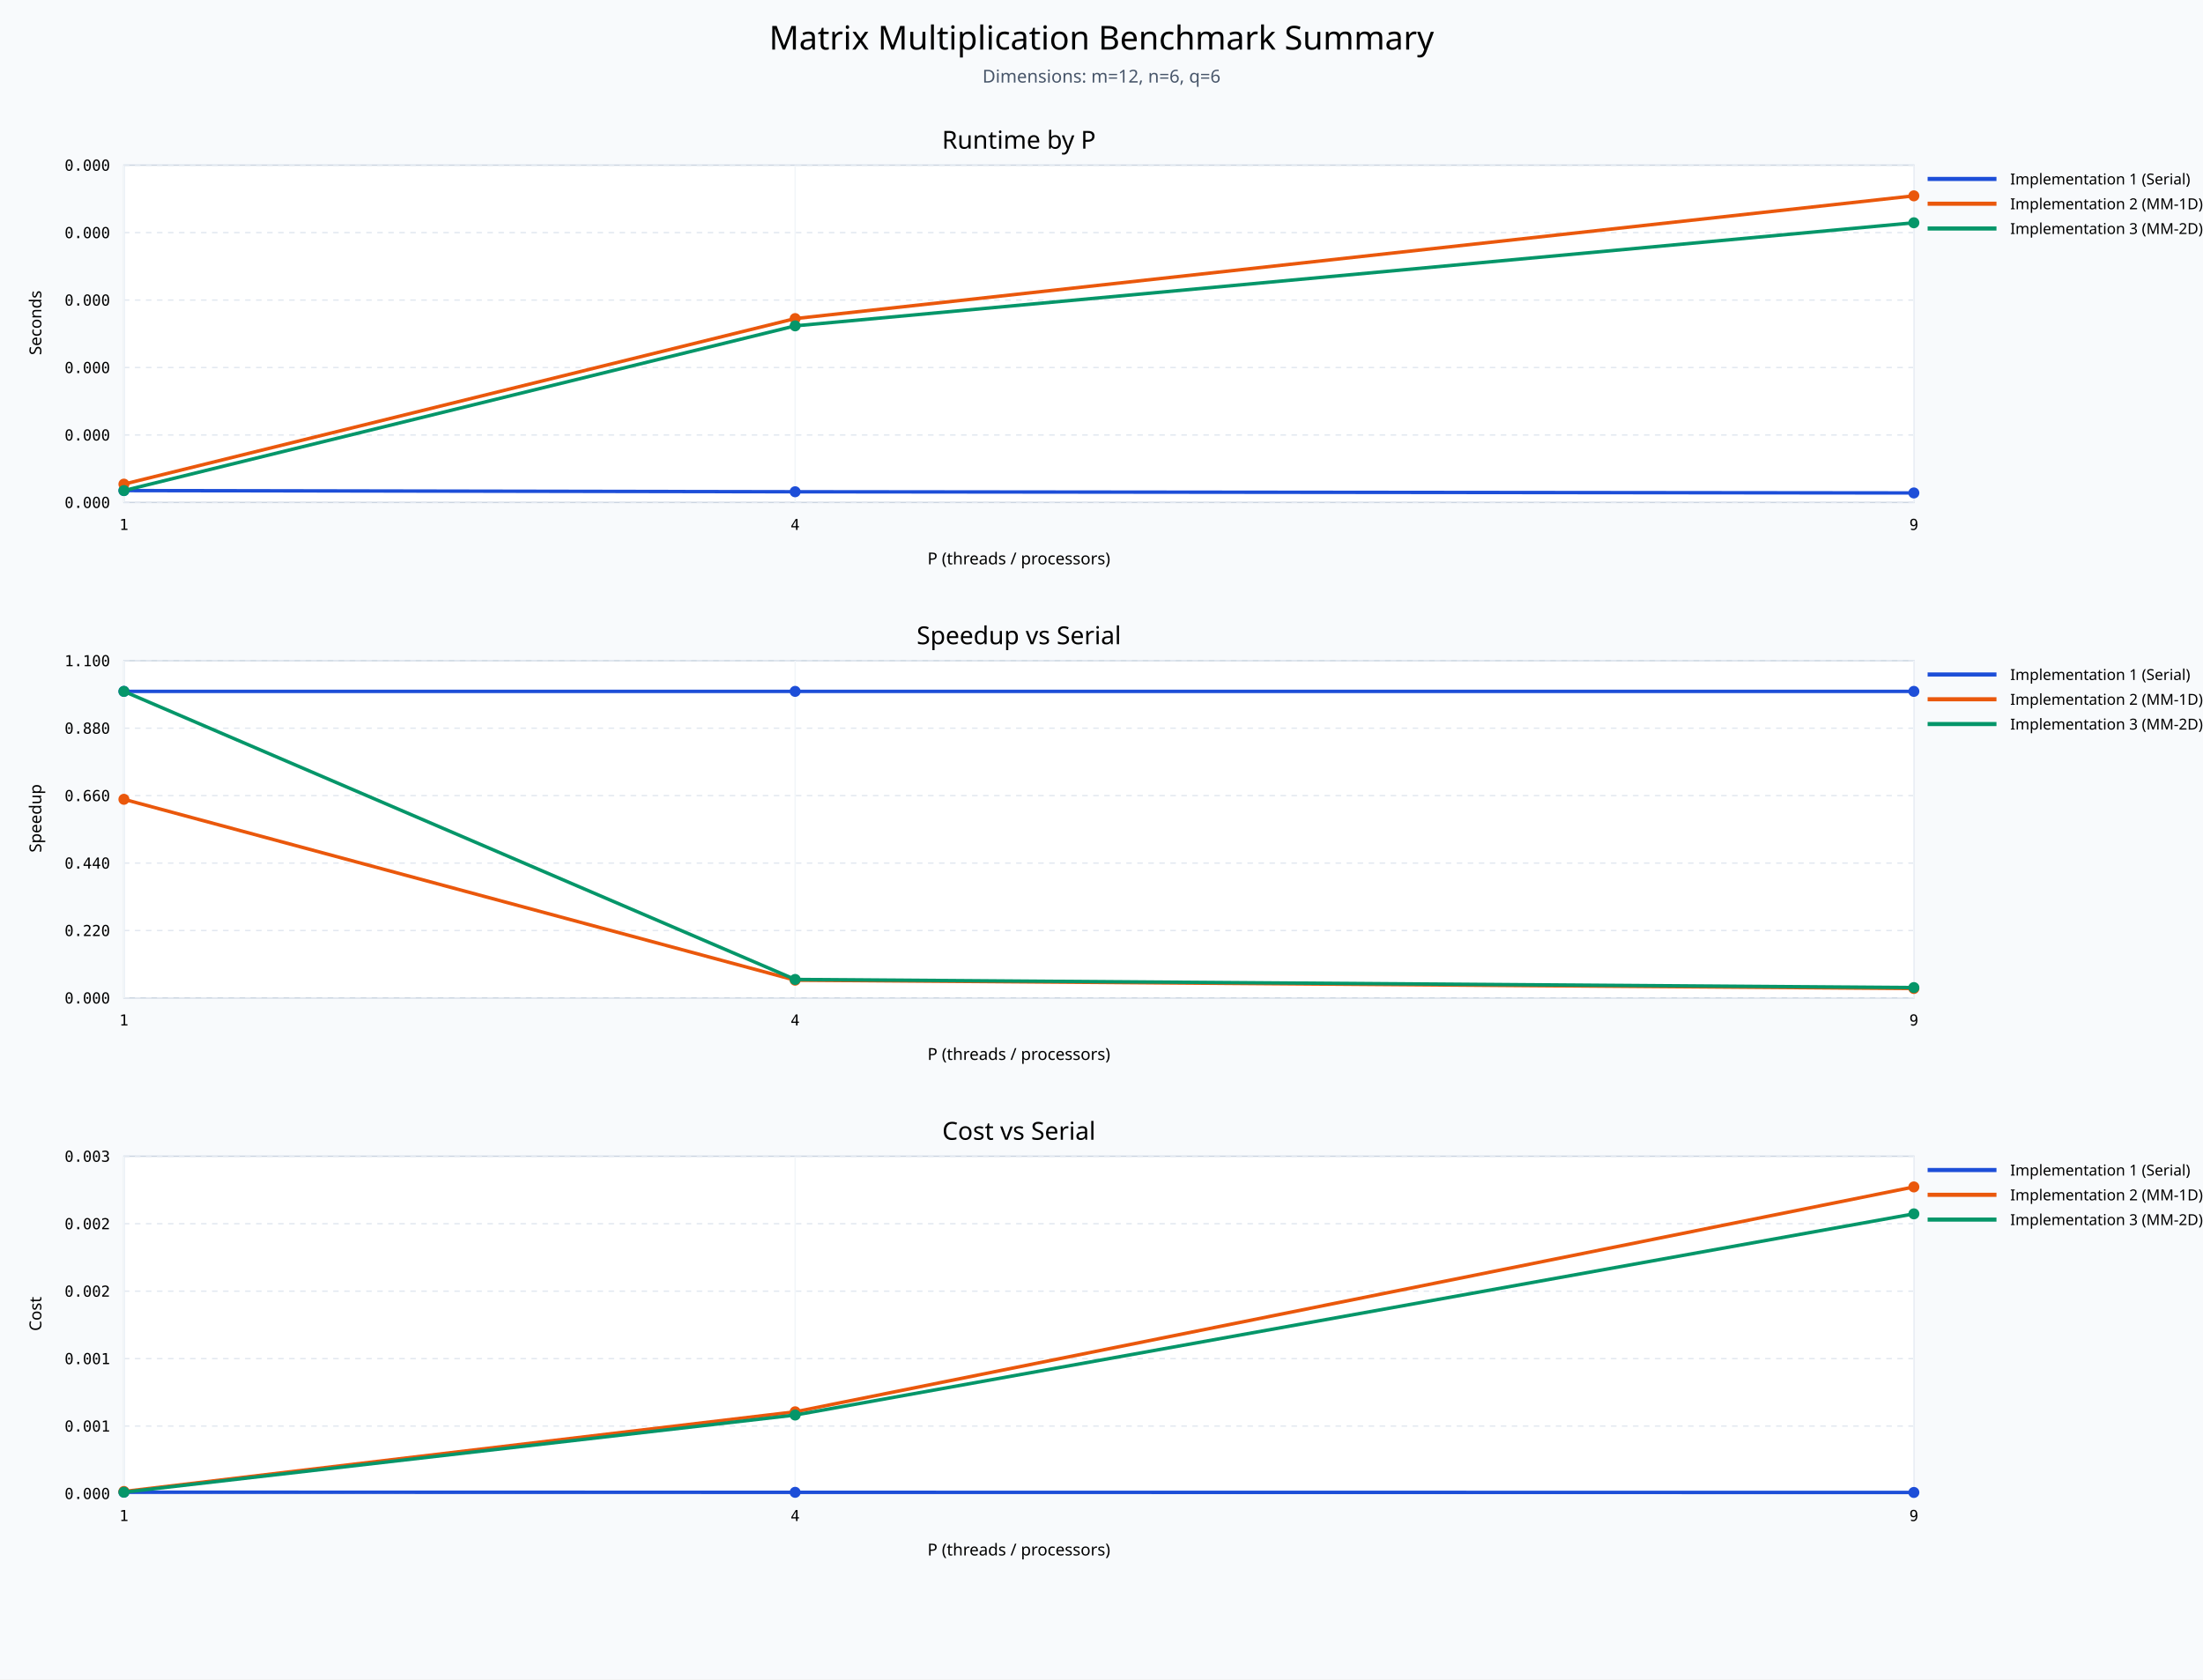
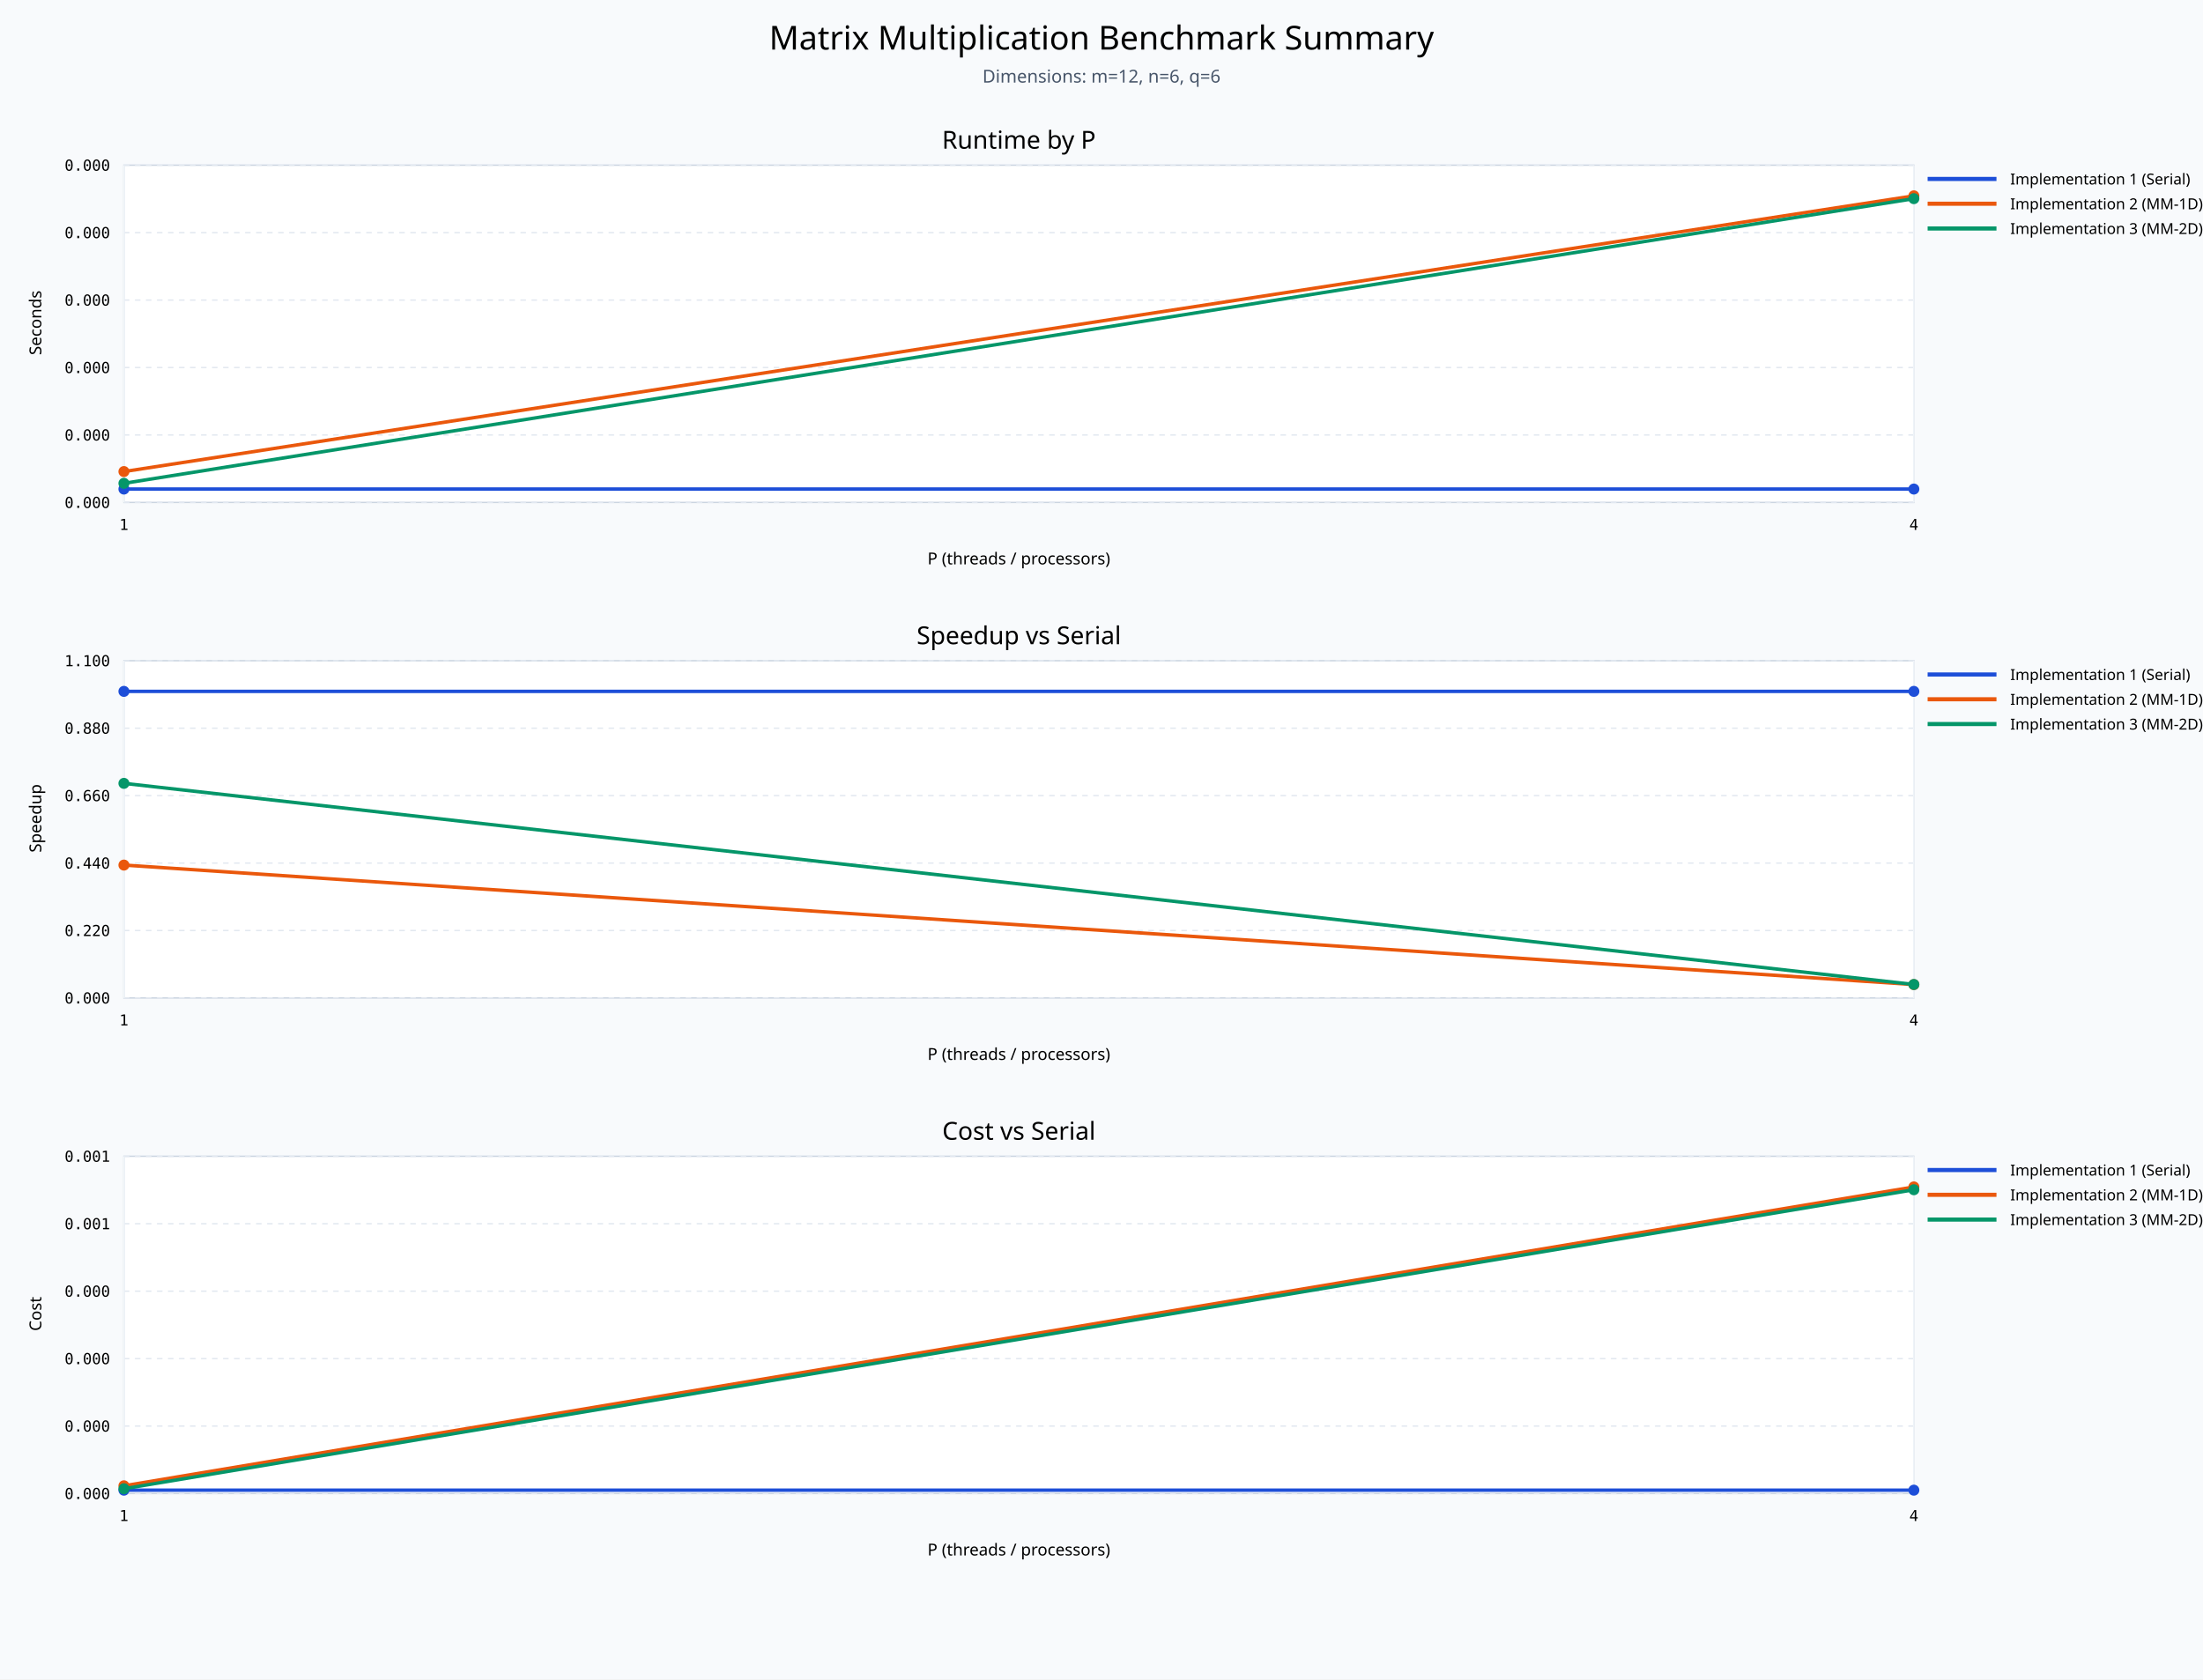
<svg xmlns="http://www.w3.org/2000/svg" width="1600" height="1220" viewBox="0 0 1600 1220">
  <rect width="100%" height="100%" fill="#f8fafc" />
  <text x="800" y="36" text-anchor="middle" font-size="24" font-family="sans-serif">Matrix Multiplication Benchmark Summary</text>
  <text x="800" y="60" text-anchor="middle" font-size="13" font-family="sans-serif" fill="#475569">Dimensions: m=12, n=6, q=6</text>
  <g>
    <text x="740" y="108" text-anchor="middle" font-size="18" font-family="sans-serif">Runtime by P</text>
    <rect x="90" y="120" width="1300" height="245" fill="#ffffff" stroke="#cbd5e1" />
    <line x1="90" y1="365" x2="1390" y2="365" stroke="#e2e8f0" stroke-dasharray="4,4" />
    <text x="80" y="369" text-anchor="end" font-size="11" font-family="monospace">0.000</text>
    <line x1="90.000" y1="316.000" x2="1390.000" y2="316.000" stroke="#e2e8f0" stroke-dasharray="4,4" />
    <text x="80.000" y="320.000" text-anchor="end" font-size="11" font-family="monospace">0.000</text>
    <line x1="90.000" y1="267.000" x2="1390.000" y2="267.000" stroke="#e2e8f0" stroke-dasharray="4,4" />
    <text x="80.000" y="271.000" text-anchor="end" font-size="11" font-family="monospace">0.000</text>
    <line x1="90.000" y1="218.000" x2="1390.000" y2="218.000" stroke="#e2e8f0" stroke-dasharray="4,4" />
    <text x="80.000" y="222.000" text-anchor="end" font-size="11" font-family="monospace">0.000</text>
    <line x1="90.000" y1="169.000" x2="1390.000" y2="169.000" stroke="#e2e8f0" stroke-dasharray="4,4" />
    <text x="80.000" y="173.000" text-anchor="end" font-size="11" font-family="monospace">0.000</text>
    <line x1="90.000" y1="120.000" x2="1390.000" y2="120.000" stroke="#e2e8f0" stroke-dasharray="4,4" />
    <text x="80.000" y="124.000" text-anchor="end" font-size="11" font-family="monospace">0.000</text>
    <line x1="90.000" y1="120.000" x2="90.000" y2="365.000" stroke="#f1f5f9" />
    <text x="90.000" y="385.000" text-anchor="middle" font-size="11" font-family="monospace">1</text>
-     <line x1="577.500" y1="120.000" x2="577.500" y2="365.000" stroke="#f1f5f9" />
-     <text x="577.500" y="385.000" text-anchor="middle" font-size="11" font-family="monospace">4</text>
    <line x1="1390.000" y1="120.000" x2="1390.000" y2="365.000" stroke="#f1f5f9" />
-     <text x="1390.000" y="385.000" text-anchor="middle" font-size="11" font-family="monospace">9</text>
+     <text x="1390.000" y="385.000" text-anchor="middle" font-size="11" font-family="monospace">4</text>
    <text x="740.000" y="410.000" text-anchor="middle" font-size="12" font-family="sans-serif">P (threads / processors)</text>
    <text x="38.000" y="242.500" transform="rotate(-90 30.000 242.500)" text-anchor="middle" font-size="12" font-family="sans-serif">Seconds</text>
-     <polyline fill="none" stroke="#1d4ed8" stroke-width="2.5" points="90,356.391 577.5,357.252 1390,358.113" />
-     <circle cx="90.000" cy="356.391" r="4" fill="#1d4ed8" />
-     <circle cx="577.500" cy="357.252" r="4" fill="#1d4ed8" />
-     <circle cx="1390.000" cy="358.113" r="4" fill="#1d4ed8" />
+     <polyline fill="none" stroke="#1d4ed8" stroke-width="2.5" points="90,355.284 1390,355.284" />
+     <circle cx="90.000" cy="355.284" r="4" fill="#1d4ed8" />
+     <circle cx="1390.000" cy="355.284" r="4" fill="#1d4ed8" />
    <line x1="1400.000" y1="130.000" x2="1450.000" y2="130.000" stroke="#1d4ed8" stroke-width="3" />
    <text x="1460.000" y="134.000" font-size="11" font-family="sans-serif">Implementation 1 (Serial)</text>
-     <polyline fill="none" stroke="#ea580c" stroke-width="2.5" points="90,351.715 577.5,231.442 1390,142.273" />
-     <circle cx="90.000" cy="351.715" r="4" fill="#ea580c" />
-     <circle cx="577.500" cy="231.442" r="4" fill="#ea580c" />
+     <polyline fill="none" stroke="#ea580c" stroke-width="2.5" points="90,342.584 1390,142.273" />
+     <circle cx="90.000" cy="342.584" r="4" fill="#ea580c" />
    <circle cx="1390.000" cy="142.273" r="4" fill="#ea580c" />
    <line x1="1400.000" y1="148.000" x2="1450.000" y2="148.000" stroke="#ea580c" stroke-width="3" />
    <text x="1460.000" y="152.000" font-size="11" font-family="sans-serif">Implementation 2 (MM-1D)</text>
-     <polyline fill="none" stroke="#059669" stroke-width="2.5" points="90,356.391 577.5,236.73 1390,161.834" />
-     <circle cx="90.000" cy="356.391" r="4" fill="#059669" />
-     <circle cx="577.500" cy="236.730" r="4" fill="#059669" />
-     <circle cx="1390.000" cy="161.834" r="4" fill="#059669" />
+     <polyline fill="none" stroke="#059669" stroke-width="2.5" points="90,351.12 1390,144.316" />
+     <circle cx="90.000" cy="351.120" r="4" fill="#059669" />
+     <circle cx="1390.000" cy="144.316" r="4" fill="#059669" />
    <line x1="1400.000" y1="166.000" x2="1450.000" y2="166.000" stroke="#059669" stroke-width="3" />
    <text x="1460.000" y="170.000" font-size="11" font-family="sans-serif">Implementation 3 (MM-2D)</text>
  </g>
  <g>
    <text x="740.000" y="468.000" text-anchor="middle" font-size="18" font-family="sans-serif">Speedup vs Serial</text>
    <rect x="90.000" y="480.000" width="1300.000" height="245.000" fill="#ffffff" stroke="#cbd5e1" />
    <line x1="90.000" y1="725.000" x2="1390.000" y2="725.000" stroke="#e2e8f0" stroke-dasharray="4,4" />
    <text x="80.000" y="729.000" text-anchor="end" font-size="11" font-family="monospace">0.000</text>
    <line x1="90.000" y1="676.000" x2="1390.000" y2="676.000" stroke="#e2e8f0" stroke-dasharray="4,4" />
    <text x="80.000" y="680.000" text-anchor="end" font-size="11" font-family="monospace">0.220</text>
    <line x1="90.000" y1="627.000" x2="1390.000" y2="627.000" stroke="#e2e8f0" stroke-dasharray="4,4" />
    <text x="80.000" y="631.000" text-anchor="end" font-size="11" font-family="monospace">0.440</text>
    <line x1="90.000" y1="578.000" x2="1390.000" y2="578.000" stroke="#e2e8f0" stroke-dasharray="4,4" />
    <text x="80.000" y="582.000" text-anchor="end" font-size="11" font-family="monospace">0.660</text>
    <line x1="90.000" y1="529.000" x2="1390.000" y2="529.000" stroke="#e2e8f0" stroke-dasharray="4,4" />
    <text x="80.000" y="533.000" text-anchor="end" font-size="11" font-family="monospace">0.880</text>
    <line x1="90.000" y1="480.000" x2="1390.000" y2="480.000" stroke="#e2e8f0" stroke-dasharray="4,4" />
    <text x="80.000" y="484.000" text-anchor="end" font-size="11" font-family="monospace">1.100</text>
    <line x1="90.000" y1="480.000" x2="90.000" y2="725.000" stroke="#f1f5f9" />
    <text x="90.000" y="745.000" text-anchor="middle" font-size="11" font-family="monospace">1</text>
-     <line x1="577.500" y1="480.000" x2="577.500" y2="725.000" stroke="#f1f5f9" />
-     <text x="577.500" y="745.000" text-anchor="middle" font-size="11" font-family="monospace">4</text>
    <line x1="1390.000" y1="480.000" x2="1390.000" y2="725.000" stroke="#f1f5f9" />
-     <text x="1390.000" y="745.000" text-anchor="middle" font-size="11" font-family="monospace">9</text>
+     <text x="1390.000" y="745.000" text-anchor="middle" font-size="11" font-family="monospace">4</text>
    <text x="740.000" y="770.000" text-anchor="middle" font-size="12" font-family="sans-serif">P (threads / processors)</text>
    <text x="38.000" y="602.500" transform="rotate(-90 30.000 602.500)" text-anchor="middle" font-size="12" font-family="sans-serif">Speedup</text>
-     <polyline fill="none" stroke="#1d4ed8" stroke-width="2.5" points="90,502.273 577.5,502.273 1390,502.273" />
+     <polyline fill="none" stroke="#1d4ed8" stroke-width="2.5" points="90,502.273 1390,502.273" />
    <circle cx="90.000" cy="502.273" r="4" fill="#1d4ed8" />
-     <circle cx="577.500" cy="502.273" r="4" fill="#1d4ed8" />
    <circle cx="1390.000" cy="502.273" r="4" fill="#1d4ed8" />
    <line x1="1400.000" y1="490.000" x2="1450.000" y2="490.000" stroke="#1d4ed8" stroke-width="3" />
    <text x="1460.000" y="494.000" font-size="11" font-family="sans-serif">Implementation 1 (Serial)</text>
-     <polyline fill="none" stroke="#ea580c" stroke-width="2.5" points="90,580.672 577.5,712.079 1390,718.113" />
-     <circle cx="90.000" cy="580.672" r="4" fill="#ea580c" />
-     <circle cx="577.500" cy="712.079" r="4" fill="#ea580c" />
-     <circle cx="1390.000" cy="718.113" r="4" fill="#ea580c" />
+     <polyline fill="none" stroke="#ea580c" stroke-width="2.5" points="90,628.462 1390,715.284" />
+     <circle cx="90.000" cy="628.462" r="4" fill="#ea580c" />
+     <circle cx="1390.000" cy="715.284" r="4" fill="#ea580c" />
    <line x1="1400.000" y1="508.000" x2="1450.000" y2="508.000" stroke="#ea580c" stroke-width="3" />
    <text x="1460.000" y="512.000" font-size="11" font-family="sans-serif">Implementation 2 (MM-1D)</text>
-     <polyline fill="none" stroke="#059669" stroke-width="2.5" points="90,502.273 577.5,711.547 1390,717.45" />
-     <circle cx="90.000" cy="502.273" r="4" fill="#059669" />
-     <circle cx="577.500" cy="711.547" r="4" fill="#059669" />
-     <circle cx="1390.000" cy="717.450" r="4" fill="#059669" />
+     <polyline fill="none" stroke="#059669" stroke-width="2.5" points="90,569.091 1390,715.194" />
+     <circle cx="90.000" cy="569.091" r="4" fill="#059669" />
+     <circle cx="1390.000" cy="715.194" r="4" fill="#059669" />
    <line x1="1400.000" y1="526.000" x2="1450.000" y2="526.000" stroke="#059669" stroke-width="3" />
    <text x="1460.000" y="530.000" font-size="11" font-family="sans-serif">Implementation 3 (MM-2D)</text>
  </g>
  <g>
    <text x="740.000" y="828.000" text-anchor="middle" font-size="18" font-family="sans-serif">Cost vs Serial</text>
    <rect x="90.000" y="840.000" width="1300.000" height="245.000" fill="#ffffff" stroke="#cbd5e1" />
    <line x1="90.000" y1="1085.000" x2="1390.000" y2="1085.000" stroke="#e2e8f0" stroke-dasharray="4,4" />
    <text x="80.000" y="1089.000" text-anchor="end" font-size="11" font-family="monospace">0.000</text>
    <line x1="90.000" y1="1036.000" x2="1390.000" y2="1036.000" stroke="#e2e8f0" stroke-dasharray="4,4" />
-     <text x="80.000" y="1040.000" text-anchor="end" font-size="11" font-family="monospace">0.001</text>
+     <text x="80.000" y="1040.000" text-anchor="end" font-size="11" font-family="monospace">0.000</text>
    <line x1="90.000" y1="987.000" x2="1390.000" y2="987.000" stroke="#e2e8f0" stroke-dasharray="4,4" />
-     <text x="80.000" y="991.000" text-anchor="end" font-size="11" font-family="monospace">0.001</text>
+     <text x="80.000" y="991.000" text-anchor="end" font-size="11" font-family="monospace">0.000</text>
    <line x1="90.000" y1="938.000" x2="1390.000" y2="938.000" stroke="#e2e8f0" stroke-dasharray="4,4" />
-     <text x="80.000" y="942.000" text-anchor="end" font-size="11" font-family="monospace">0.002</text>
+     <text x="80.000" y="942.000" text-anchor="end" font-size="11" font-family="monospace">0.000</text>
    <line x1="90.000" y1="889.000" x2="1390.000" y2="889.000" stroke="#e2e8f0" stroke-dasharray="4,4" />
-     <text x="80.000" y="893.000" text-anchor="end" font-size="11" font-family="monospace">0.002</text>
+     <text x="80.000" y="893.000" text-anchor="end" font-size="11" font-family="monospace">0.001</text>
    <line x1="90.000" y1="840.000" x2="1390.000" y2="840.000" stroke="#e2e8f0" stroke-dasharray="4,4" />
-     <text x="80.000" y="844.000" text-anchor="end" font-size="11" font-family="monospace">0.003</text>
+     <text x="80.000" y="844.000" text-anchor="end" font-size="11" font-family="monospace">0.001</text>
    <line x1="90.000" y1="840.000" x2="90.000" y2="1085.000" stroke="#f1f5f9" />
    <text x="90.000" y="1105.000" text-anchor="middle" font-size="11" font-family="monospace">1</text>
-     <line x1="577.500" y1="840.000" x2="577.500" y2="1085.000" stroke="#f1f5f9" />
-     <text x="577.500" y="1105.000" text-anchor="middle" font-size="11" font-family="monospace">4</text>
    <line x1="1390.000" y1="840.000" x2="1390.000" y2="1085.000" stroke="#f1f5f9" />
-     <text x="1390.000" y="1105.000" text-anchor="middle" font-size="11" font-family="monospace">9</text>
+     <text x="1390.000" y="1105.000" text-anchor="middle" font-size="11" font-family="monospace">4</text>
    <text x="740.000" y="1130.000" text-anchor="middle" font-size="12" font-family="sans-serif">P (threads / processors)</text>
    <text x="38.000" y="962.500" transform="rotate(-90 30.000 962.500)" text-anchor="middle" font-size="12" font-family="sans-serif">Cost</text>
-     <polyline fill="none" stroke="#1d4ed8" stroke-width="2.5" points="90,1084.04 577.5,1084.14 1390,1084.23" />
-     <circle cx="90.000" cy="1084.043" r="4" fill="#1d4ed8" />
-     <circle cx="577.500" cy="1084.139" r="4" fill="#1d4ed8" />
-     <circle cx="1390.000" cy="1084.235" r="4" fill="#1d4ed8" />
+     <polyline fill="none" stroke="#1d4ed8" stroke-width="2.5" points="90,1082.57 1390,1082.57" />
+     <circle cx="90.000" cy="1082.571" r="4" fill="#1d4ed8" />
+     <circle cx="1390.000" cy="1082.571" r="4" fill="#1d4ed8" />
    <line x1="1400.000" y1="850.000" x2="1450.000" y2="850.000" stroke="#1d4ed8" stroke-width="3" />
    <text x="1460.000" y="854.000" font-size="11" font-family="sans-serif">Implementation 1 (Serial)</text>
-     <polyline fill="none" stroke="#ea580c" stroke-width="2.5" points="90,1083.52 577.5,1025.64 1390,862.273" />
-     <circle cx="90.000" cy="1083.524" r="4" fill="#ea580c" />
-     <circle cx="577.500" cy="1025.641" r="4" fill="#ea580c" />
+     <polyline fill="none" stroke="#ea580c" stroke-width="2.5" points="90,1079.4 1390,862.273" />
+     <circle cx="90.000" cy="1079.396" r="4" fill="#ea580c" />
    <circle cx="1390.000" cy="862.273" r="4" fill="#ea580c" />
    <line x1="1400.000" y1="868.000" x2="1450.000" y2="868.000" stroke="#ea580c" stroke-width="3" />
    <text x="1460.000" y="872.000" font-size="11" font-family="sans-serif">Implementation 2 (MM-1D)</text>
-     <polyline fill="none" stroke="#059669" stroke-width="2.5" points="90,1084.04 577.5,1027.99 1390,881.834" />
-     <circle cx="90.000" cy="1084.043" r="4" fill="#059669" />
-     <circle cx="577.500" cy="1027.991" r="4" fill="#059669" />
-     <circle cx="1390.000" cy="881.834" r="4" fill="#059669" />
+     <polyline fill="none" stroke="#059669" stroke-width="2.5" points="90,1081.53 1390,864.316" />
+     <circle cx="90.000" cy="1081.530" r="4" fill="#059669" />
+     <circle cx="1390.000" cy="864.316" r="4" fill="#059669" />
    <line x1="1400.000" y1="886.000" x2="1450.000" y2="886.000" stroke="#059669" stroke-width="3" />
    <text x="1460.000" y="890.000" font-size="11" font-family="sans-serif">Implementation 3 (MM-2D)</text>
  </g>
</svg>
